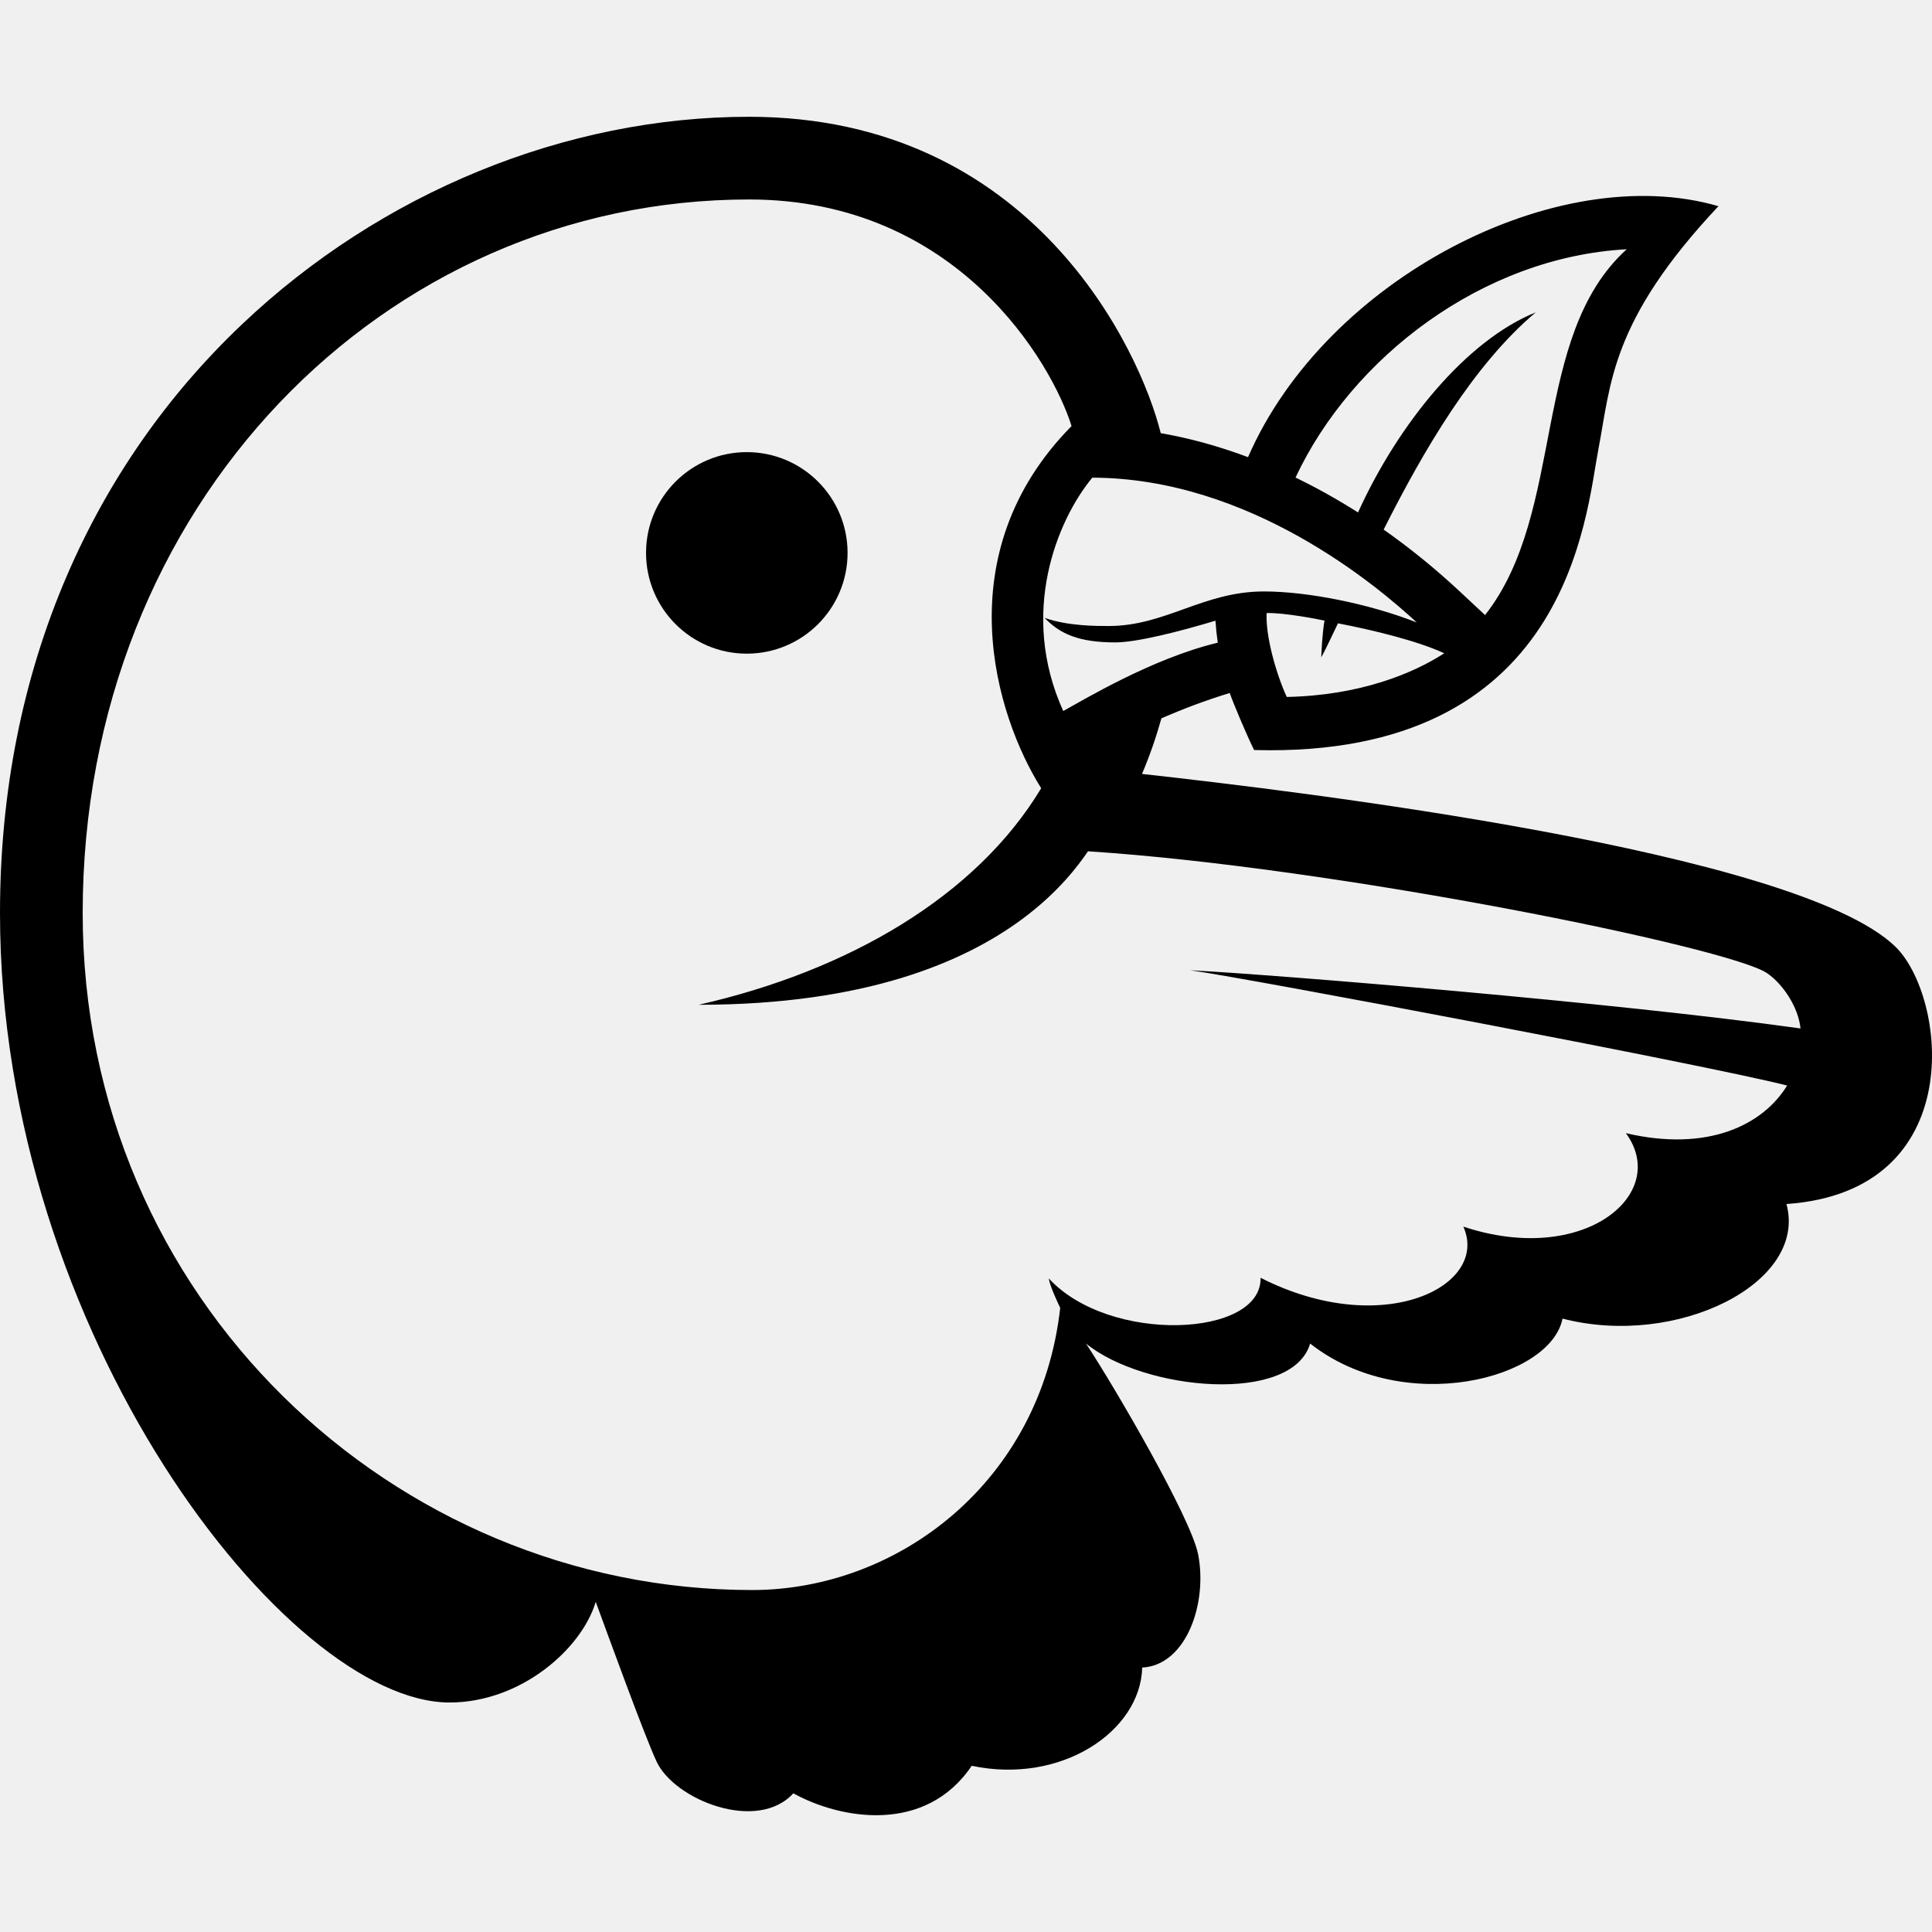
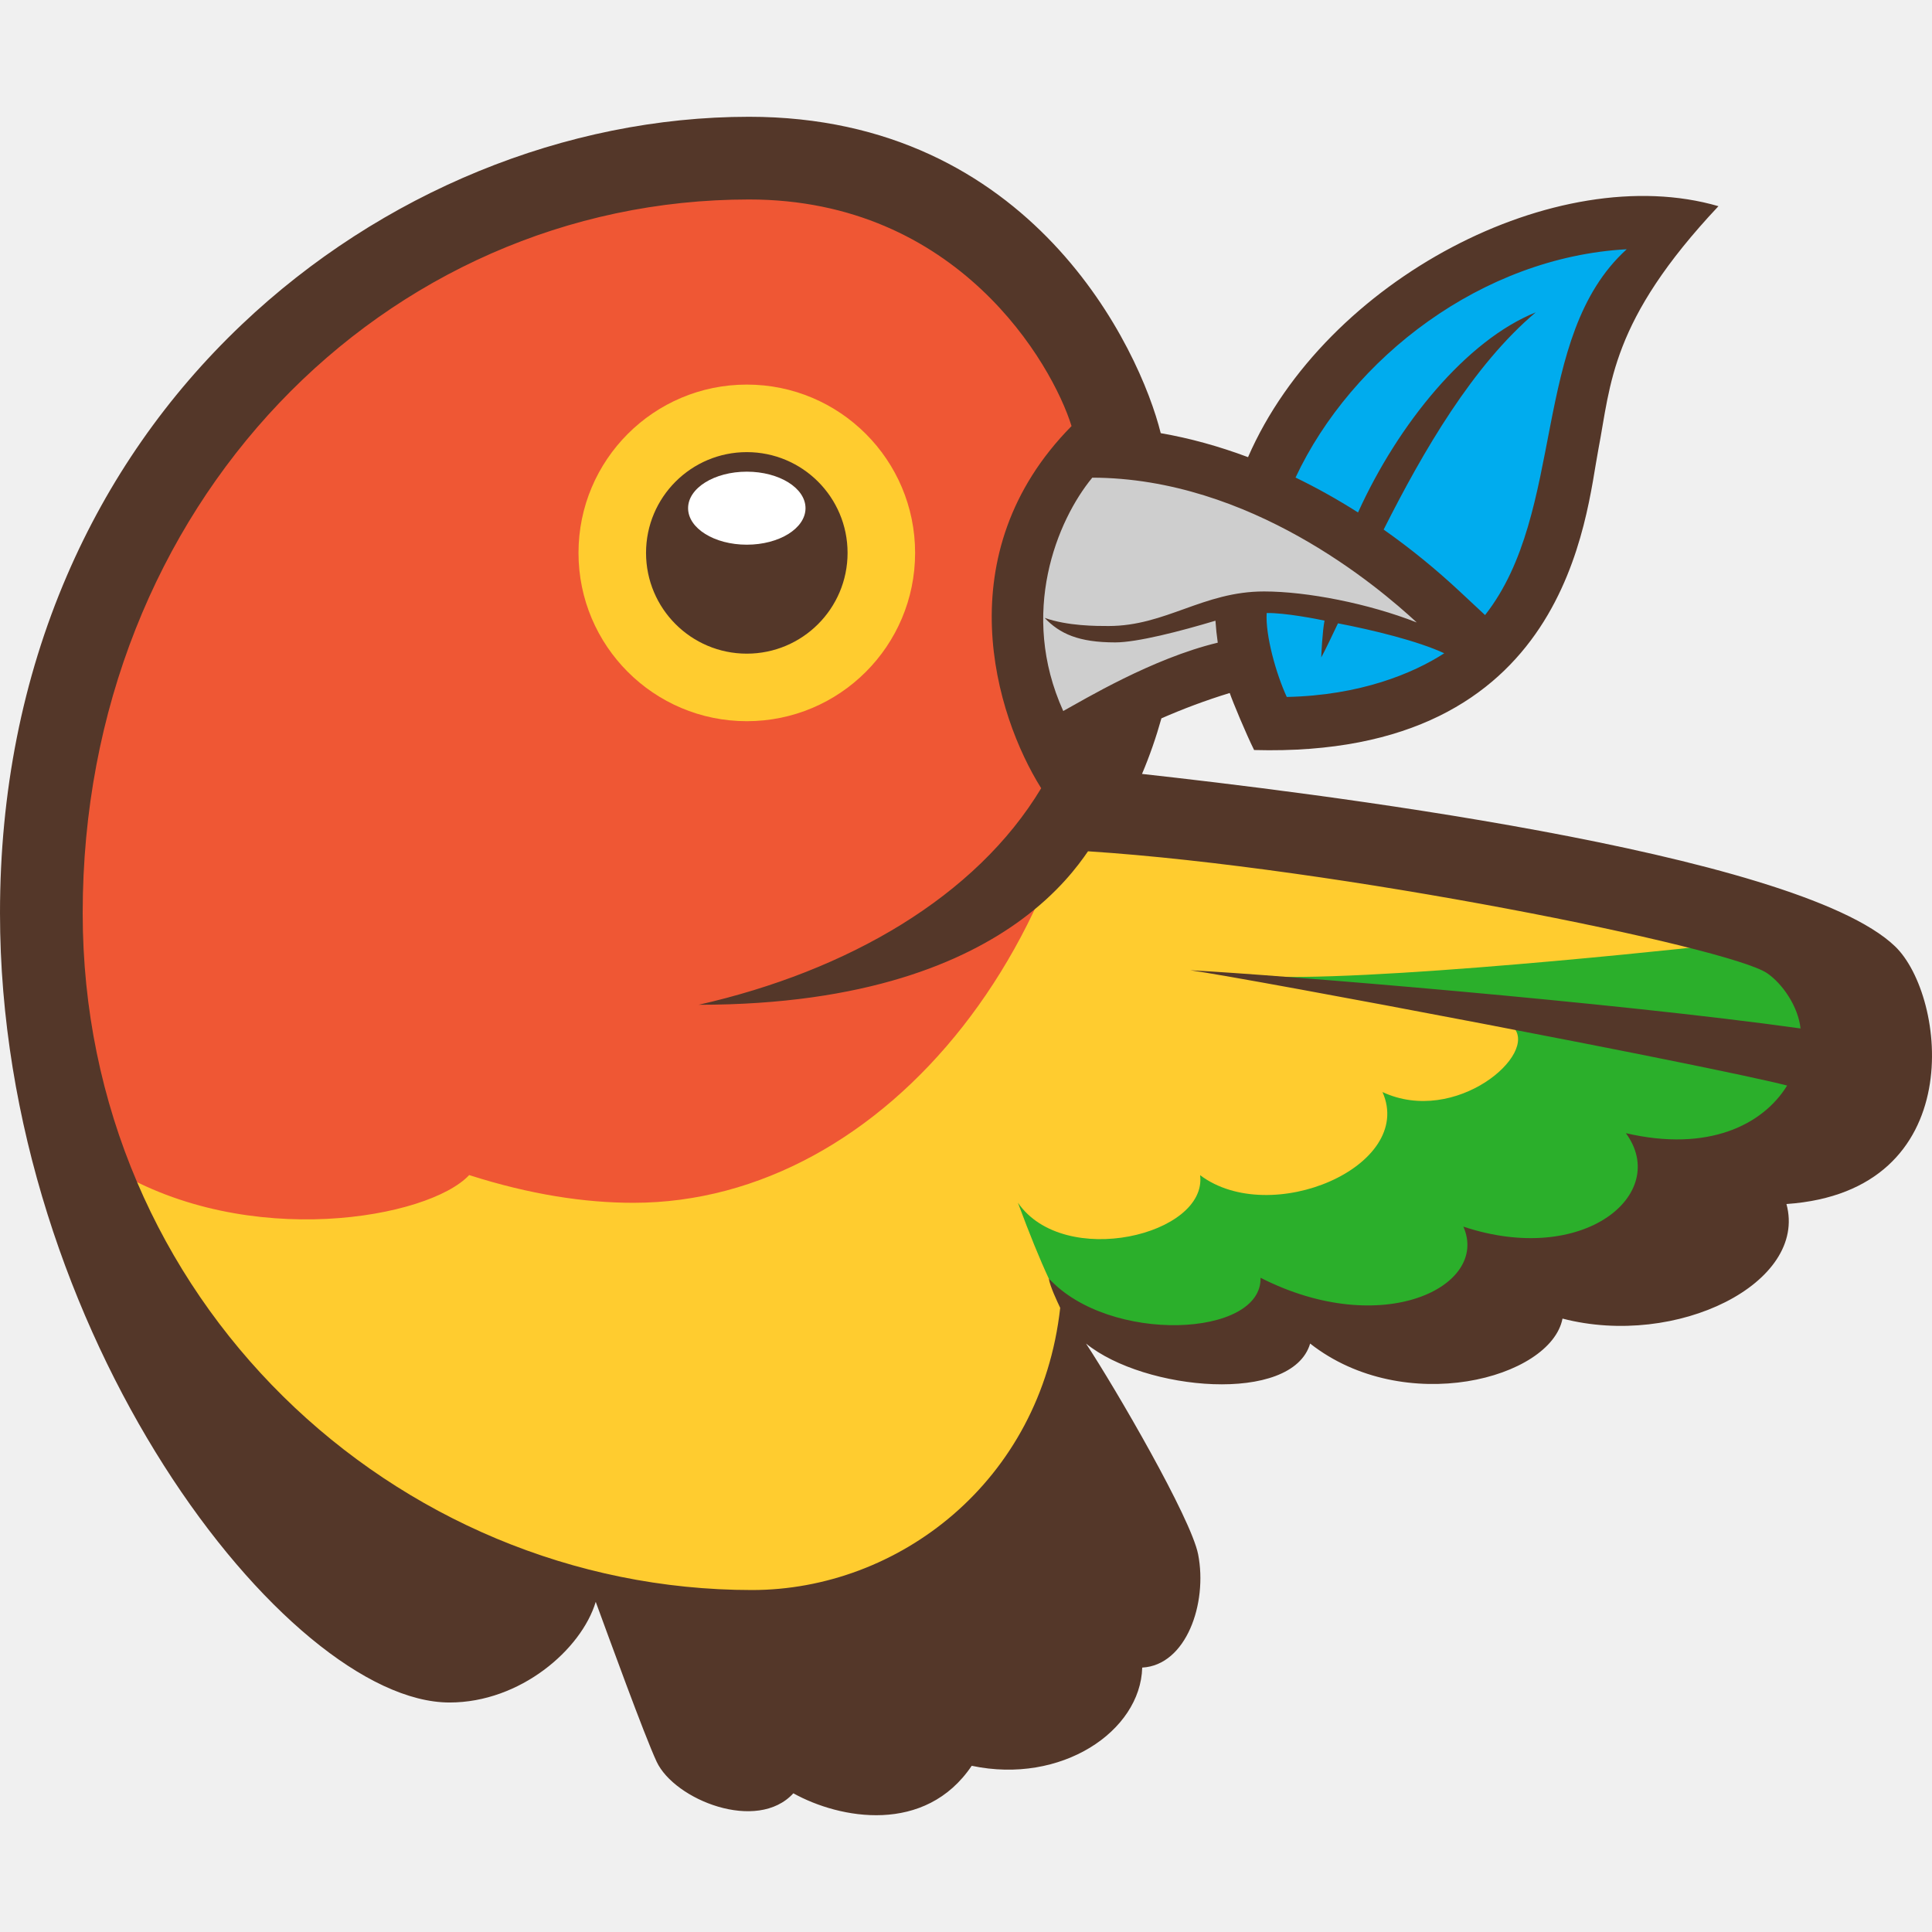
- <svg xmlns="http://www.w3.org/2000/svg" viewBox="0 0 512 512">
-   <path d="M171.207,146.522c0,14.747,11.956,26.704,26.704,26.704c14.748,0,26.703-11.957,26.703-26.704 c0-14.748-11.955-26.704-26.703-26.704C183.163,119.819,171.207,131.774,171.207,146.522z" />
-   <path d="M502.214,250.797c-26.335-25.305-158.017-41.1-199.568-45.698 c2.014-4.754,3.726-9.669,5.142-14.731c5.665-2.481,11.776-4.789,18.101-6.716c0.77,2.272,4.397,10.98,6.465,15.112 c83.553,2.305,87.844-62.09,91.24-79.732c3.323-17.25,3.154-33.917,31.812-64.388C412.709,42.201,351.31,73.928,330.742,121.15 c-7.728-2.896-15.474-5.035-23.136-6.357c-5.488-22.146-34.077-83.845-109.097-83.845c-48.585,0-97.581,20.063-134.421,55.045 c-19.852,18.85-35.445,41.234-46.344,66.53C5.97,179.851,0,209.94,0,241.957C0,353.462,76.126,451.18,119.139,451.18 c18.784,0,34.943-14.067,38.736-26.675c3.181,8.645,12.938,35.522,16.142,42.364c4.737,10.117,26.642,18.872,36.229,8.373 c12.326,6.849,34.943,10.973,47.27-7.289c23.739,5.022,44.728-9.135,45.184-26.026c11.649-0.622,17.363-16.978,14.819-30.001 c-1.875-9.591-21.904-44-29.719-55.877c15.468,12.58,54.644,16.142,59.401,0.008c24.936,19.571,63.797,9.301,66.879-6.619 c30.301,7.874,65.054-9.417,59.348-30.359C522.102,315.711,515.872,263.921,502.214,250.797z M375.456,164.958 c-12.821-5.033-29.084-8.217-40.482-8.217c-16.164,0-26.009,9.16-41.218,9.16c-3.193,0-10.812,0.016-16.926-2.162 c4.021,4.217,9.025,6.505,18.725,6.505c5.793,0,17.263-2.958,26.553-5.752c0.129,1.956,0.334,3.898,0.61,5.826 c-17.402,4.161-35.664,15.231-40.949,18.105c-11.755-25.958-1.65-50.505,7.697-61.837 C331.331,126.686,365.144,155.433,375.456,164.958z M393.557,163.001l-6.406-5.979c-6.575-6.159-13.43-11.731-20.469-16.678 c10.483-20.801,23.658-43.514,40.298-57.565c-18.314,7.381-36.397,29.445-47.089,53.03c-5.448-3.464-10.98-6.554-16.561-9.255 c14.913-31.834,49.568-58.42,87.762-60.497C405.509,89.257,415.114,135.563,393.557,163.001z M341.006,184.7 c-2.821-6.114-5.677-16.27-5.328-22.239c4.753-0.112,13.868,1.67,15.335,2.016c-0.557,2.803-0.855,8.944-0.866,9.739 c0.903-1.556,3.41-6.922,4.43-9.029c9.127,1.744,21.126,4.659,28.161,7.938C374.478,178.473,360.439,184.293,341.006,184.7z M283.971,112.911c-33.381,33.832-20.199,76.63-8.046,95.976c-17.29,28.761-51.28,48.437-90.765,57.389 c44.328,0,70.397-11.409,85.563-22.586c9.677-7.131,14.928-14.17,17.608-18.088c65.72,4.251,169.783,25.423,179.935,32.281 c4.074,2.753,8.278,8.842,8.895,14.668c-49.387-6.914-138.407-14.188-161.719-15.424c16.549,2.347,137.241,25.202,158.163,30.552 c-6.368,10.384-20.872,17.715-42.733,12.621c11.812,16.093-11.125,35.399-43.071,24.766c7.032,15.799-21.413,30.021-53.741,13.555 c0.411,15.805-40.105,17.626-56.123,0.162c0.306,2.082,2.207,6.066,3.028,7.809c-5.162,46.15-42.961,74.783-81.677,74.783 c-94.794,0-177.375-76.989-177.375-179.417c0-108.292,80.03-189.096,176.597-189.096 C253.842,52.861,278.836,96.412,283.971,112.911z" />
+ <svg xmlns="http://www.w3.org/2000/svg" version="1.1" id="Layer_1" x="0px" y="0px" width="512px" height="512px" viewBox="0 0 512 512" enable-background="new 0 0 512 512" xml:space="preserve">
+   <g>
+     <g id="leaf">
+       <path fill="#00ACEE" d="M434.625,63.496c-67.822,0-118.399,71.68-95.018,123.167C435.596,186.664,396.518,98.058,434.625,63.496z" />
+     </g>
+     <path id="body" fill="#FFCC2F" d="M456.534,256.992c0-22.79-108.627-34.129-169.139-37.663   c-60.511-3.533-281.592,38.389-255.42,93.813c26.173,55.426,92.581,114.358,167.313,114.358c38.716,0,83.584-27.284,86.053-77.38   C330.121,335.163,456.534,334.371,456.534,256.992z" />
+     <path id="wing_tip" fill="#2BAF2B" d="M400.981,272.143c7.02,7.104-15.222,26.295-34.606,17.262   c8.731,19.688-29.676,36.064-48.336,22.026c1.998,15.865-36.122,24.996-48.285,7.292c3.136,8.441,5.757,14.898,8.229,20.209   c-0.029-0.09-0.046-0.149-0.046-0.149c6.324,8.279,14.929,14.939,52.394,14.939c57.727,0,150.97-43.849,150.97-76.039   c0-26.643-9.992-29.14-27.196-27.198c-17.208,1.942-107.17,11.291-126.306,7.534C338.182,260.229,390.54,270.259,400.981,272.143z" />
+     <path id="head" fill="#EF5734" d="M198.51,48.82c-110.382,0-221.179,109.721-168.451,261.056   c35.817,21.53,83.576,12.995,94.278,1.532c16.178,5.171,30.612,7.347,43.513,7.347c67.047,0,124.34-71.235,124.34-160.257   C292.189,67.196,231.93,48.82,198.51,48.82z" />
+     <path id="eye_rim" fill="#FFCC2F" d="M153.308,146.522c0,24.632,19.969,44.603,44.603,44.603c24.633,0,44.603-19.971,44.603-44.603   c0-24.633-19.97-44.603-44.603-44.603C173.277,101.92,153.308,121.89,153.308,146.522z" />
+     <path id="eye" fill="#543729" d="M171.207,146.522c0,14.747,11.956,26.704,26.704,26.704c14.748,0,26.703-11.957,26.703-26.704   c0-14.748-11.955-26.704-26.703-26.704C183.163,119.819,171.207,131.774,171.207,146.522z" />
+     <ellipse id="pupil_highlight" fill="#FFFFFF" cx="197.91" cy="134.674" rx="15.56" ry="9.675" />
+     <path id="beak" fill="#CECECE" d="M289.401,123.675c-20.275,11.807-19.604,50.03-10.595,68.681   c17.445-6.466,41.752-19.291,45.527-21.585c3.773-2.293-2.088-10.989,12.559-10.989c20.315,0,38.684,6.348,43.956,8.634   C377.511,161.547,335.758,123.675,289.401,123.675z" />
+     <path id="outline" fill="#543729" d="M502.214,250.797c-26.335-25.305-158.017-41.1-199.568-45.698   c2.014-4.754,3.726-9.669,5.142-14.731c5.665-2.481,11.776-4.789,18.101-6.716c0.77,2.272,4.397,10.98,6.465,15.112   c83.553,2.305,87.844-62.09,91.24-79.732c3.323-17.25,3.154-33.917,31.812-64.388C412.709,42.201,351.31,73.928,330.742,121.15   c-7.728-2.896-15.474-5.035-23.136-6.357c-5.488-22.146-34.077-83.845-109.097-83.845c-48.585,0-97.581,20.063-134.421,55.045   c-19.852,18.85-35.445,41.234-46.344,66.53C5.97,179.851,0,209.94,0,241.957C0,353.462,76.126,451.18,119.139,451.18   c18.784,0,34.943-14.067,38.736-26.675c3.181,8.645,12.938,35.522,16.142,42.364c4.737,10.117,26.642,18.872,36.229,8.373   c12.326,6.849,34.943,10.973,47.27-7.289c23.739,5.022,44.728-9.135,45.184-26.026c11.649-0.622,17.363-16.978,14.819-30.001   c-1.875-9.591-21.904-44-29.719-55.877c15.468,12.58,54.644,16.142,59.401,0.008c24.936,19.571,63.797,9.301,66.879-6.619   c30.301,7.874,65.054-9.417,59.348-30.359C522.102,315.711,515.872,263.921,502.214,250.797z M375.456,164.958   c-12.821-5.033-29.084-8.217-40.482-8.217c-16.164,0-26.009,9.16-41.218,9.16c-3.193,0-10.812,0.016-16.926-2.162   c4.021,4.217,9.025,6.505,18.725,6.505c5.793,0,17.263-2.958,26.553-5.752c0.129,1.956,0.334,3.898,0.61,5.826   c-17.402,4.161-35.664,15.231-40.949,18.105c-11.755-25.958-1.65-50.505,7.697-61.837   C331.331,126.686,365.144,155.433,375.456,164.958z M393.557,163.001l-6.406-5.979c-6.575-6.159-13.43-11.731-20.469-16.678   c10.483-20.801,23.658-43.514,40.298-57.565c-18.314,7.381-36.397,29.445-47.089,53.03c-5.448-3.464-10.98-6.554-16.561-9.255   c14.913-31.834,49.568-58.42,87.762-60.497C405.509,89.257,415.114,135.563,393.557,163.001z M341.006,184.7   c-2.821-6.114-5.677-16.27-5.328-22.239c4.753-0.112,13.868,1.67,15.335,2.016c-0.557,2.803-0.855,8.944-0.866,9.739   c0.903-1.556,3.41-6.922,4.43-9.029c9.127,1.744,21.126,4.659,28.161,7.938C374.478,178.473,360.439,184.293,341.006,184.7z    M283.971,112.911c-33.381,33.832-20.199,76.63-8.046,95.976c-17.29,28.761-51.28,48.437-90.765,57.389   c44.328,0,70.397-11.409,85.563-22.586c9.677-7.131,14.928-14.17,17.608-18.088c65.72,4.251,169.783,25.423,179.935,32.281   c4.074,2.753,8.278,8.842,8.895,14.668c-49.387-6.914-138.407-14.188-161.719-15.424c16.549,2.347,137.241,25.202,158.163,30.552   c-6.368,10.384-20.872,17.715-42.733,12.621c11.812,16.093-11.125,35.399-43.071,24.766c7.032,15.799-21.413,30.021-53.741,13.555   c0.411,15.805-40.105,17.626-56.123,0.162c0.306,2.082,2.207,6.066,3.028,7.809c-5.162,46.15-42.961,74.783-81.677,74.783   c-94.794,0-177.375-76.989-177.375-179.417c0-108.292,80.03-189.096,176.597-189.096   C253.842,52.861,278.836,96.412,283.971,112.911z" />
+   </g>
</svg>
